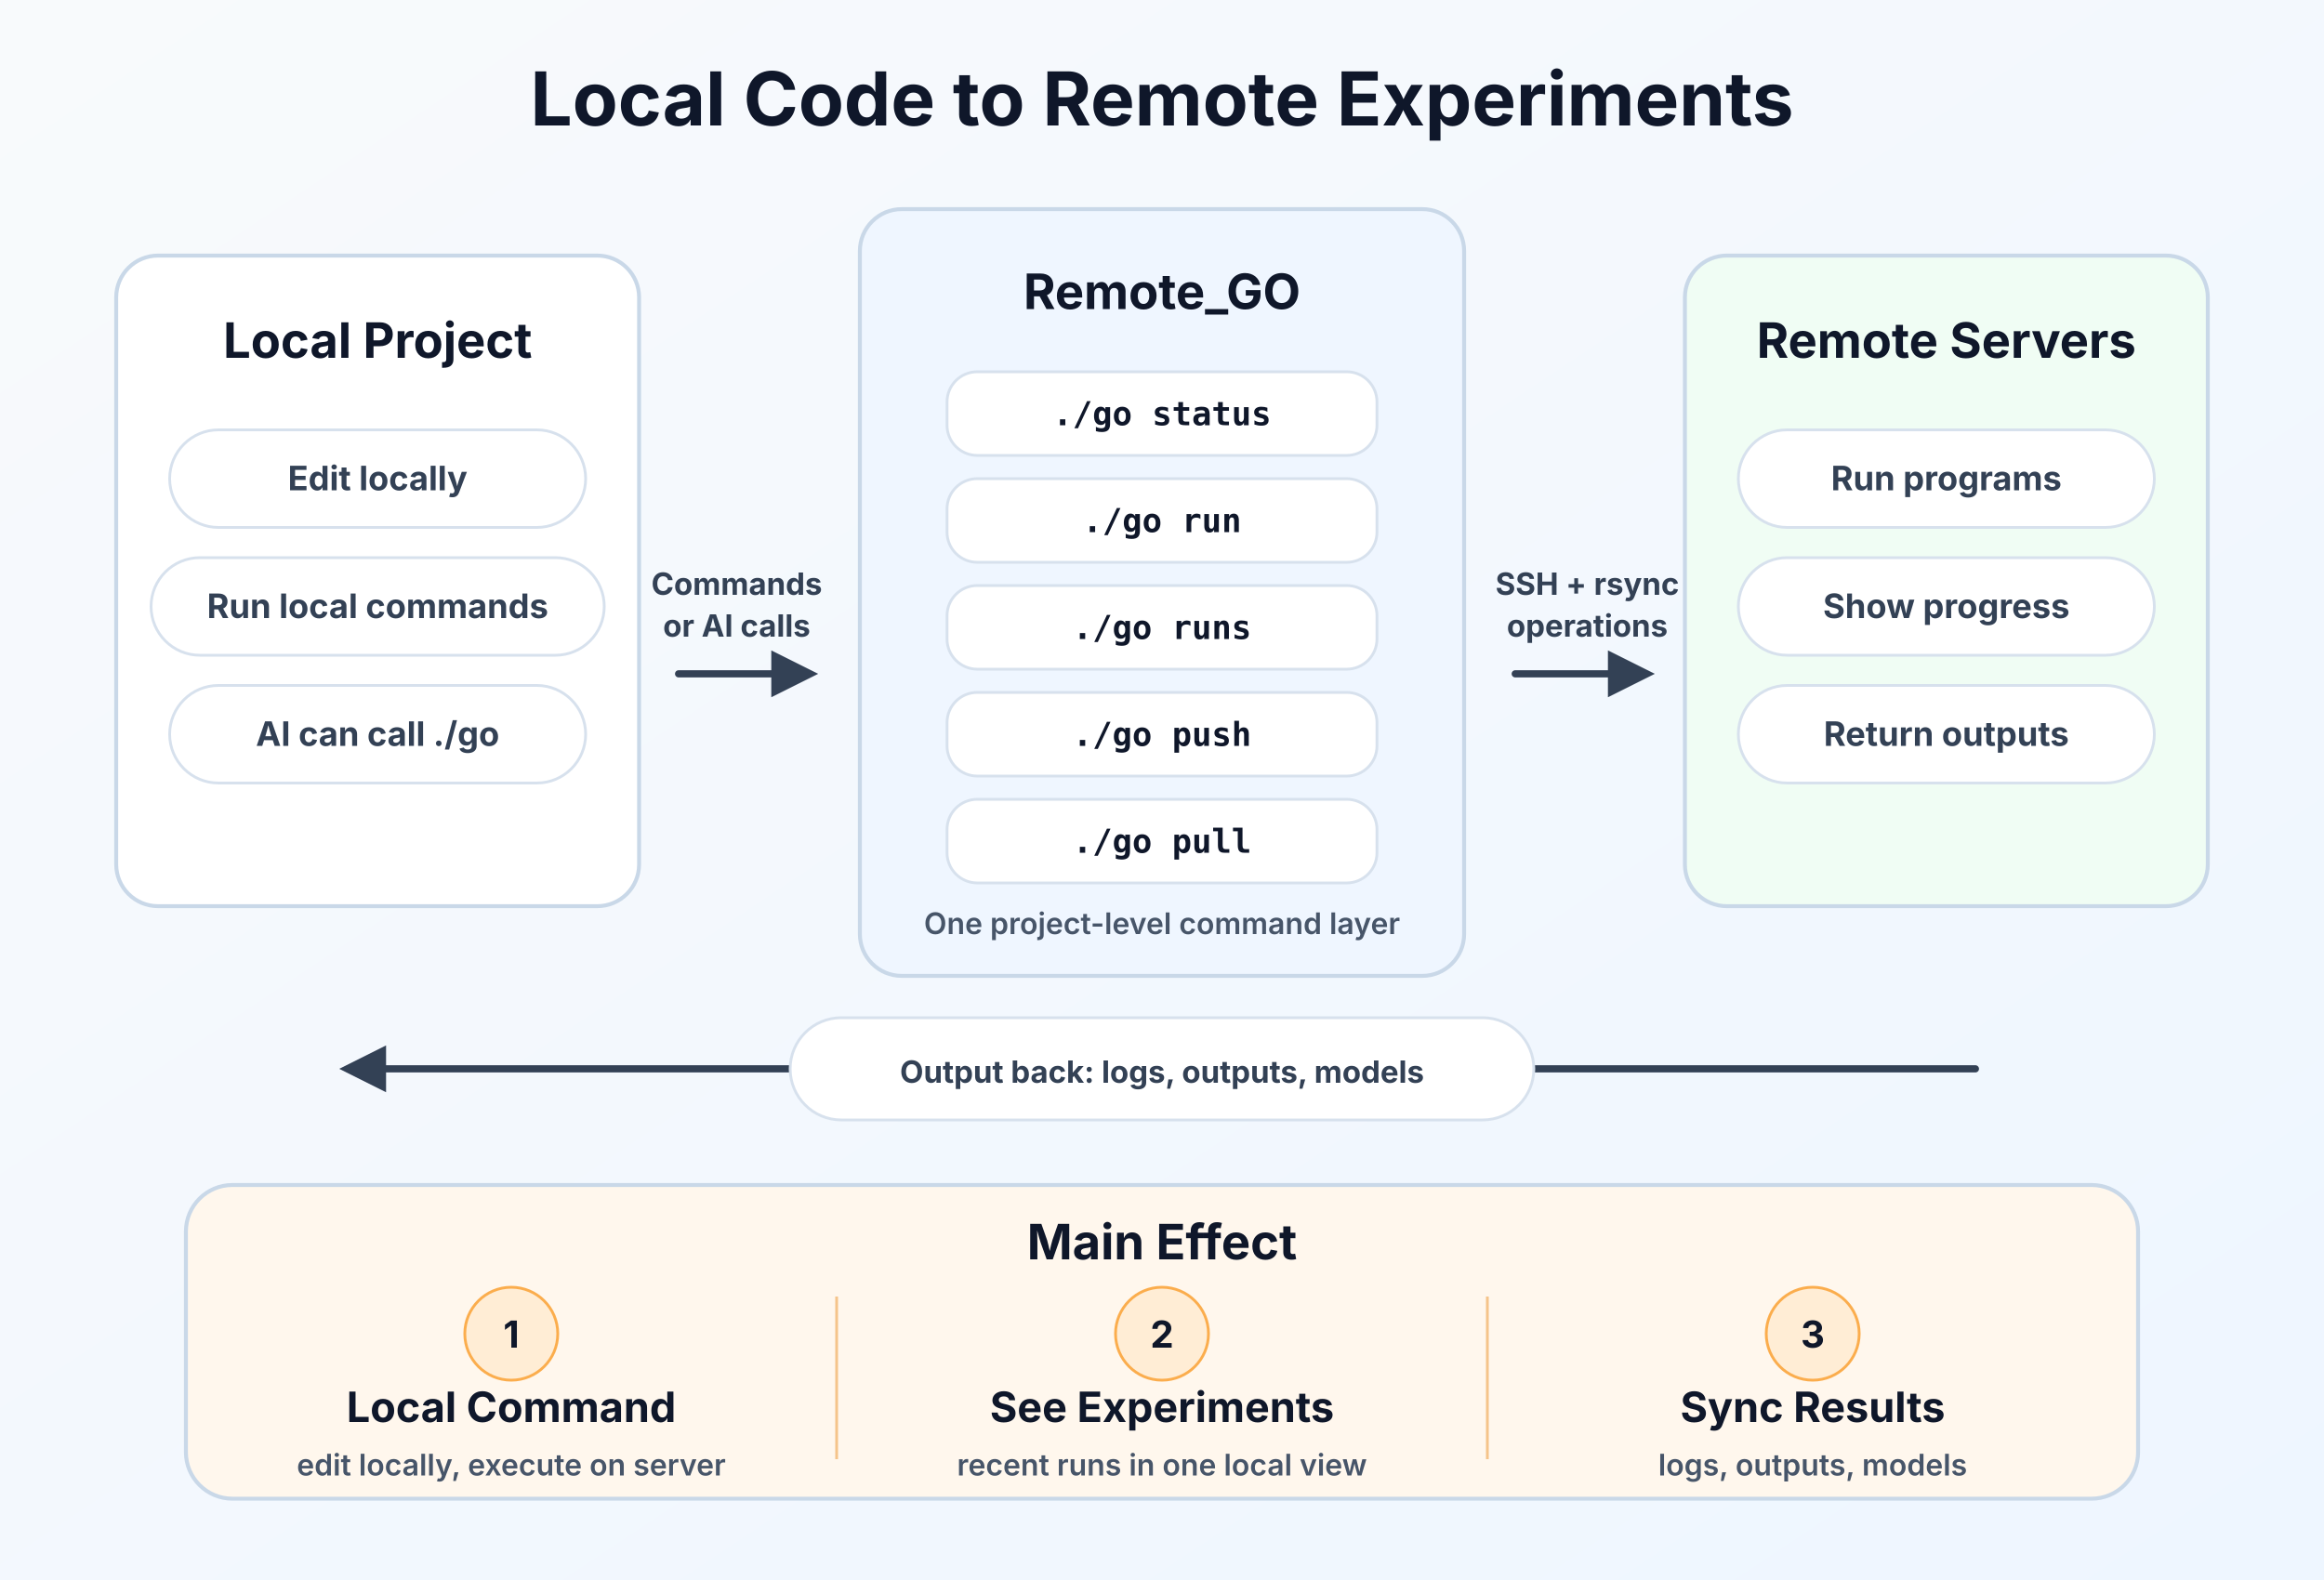
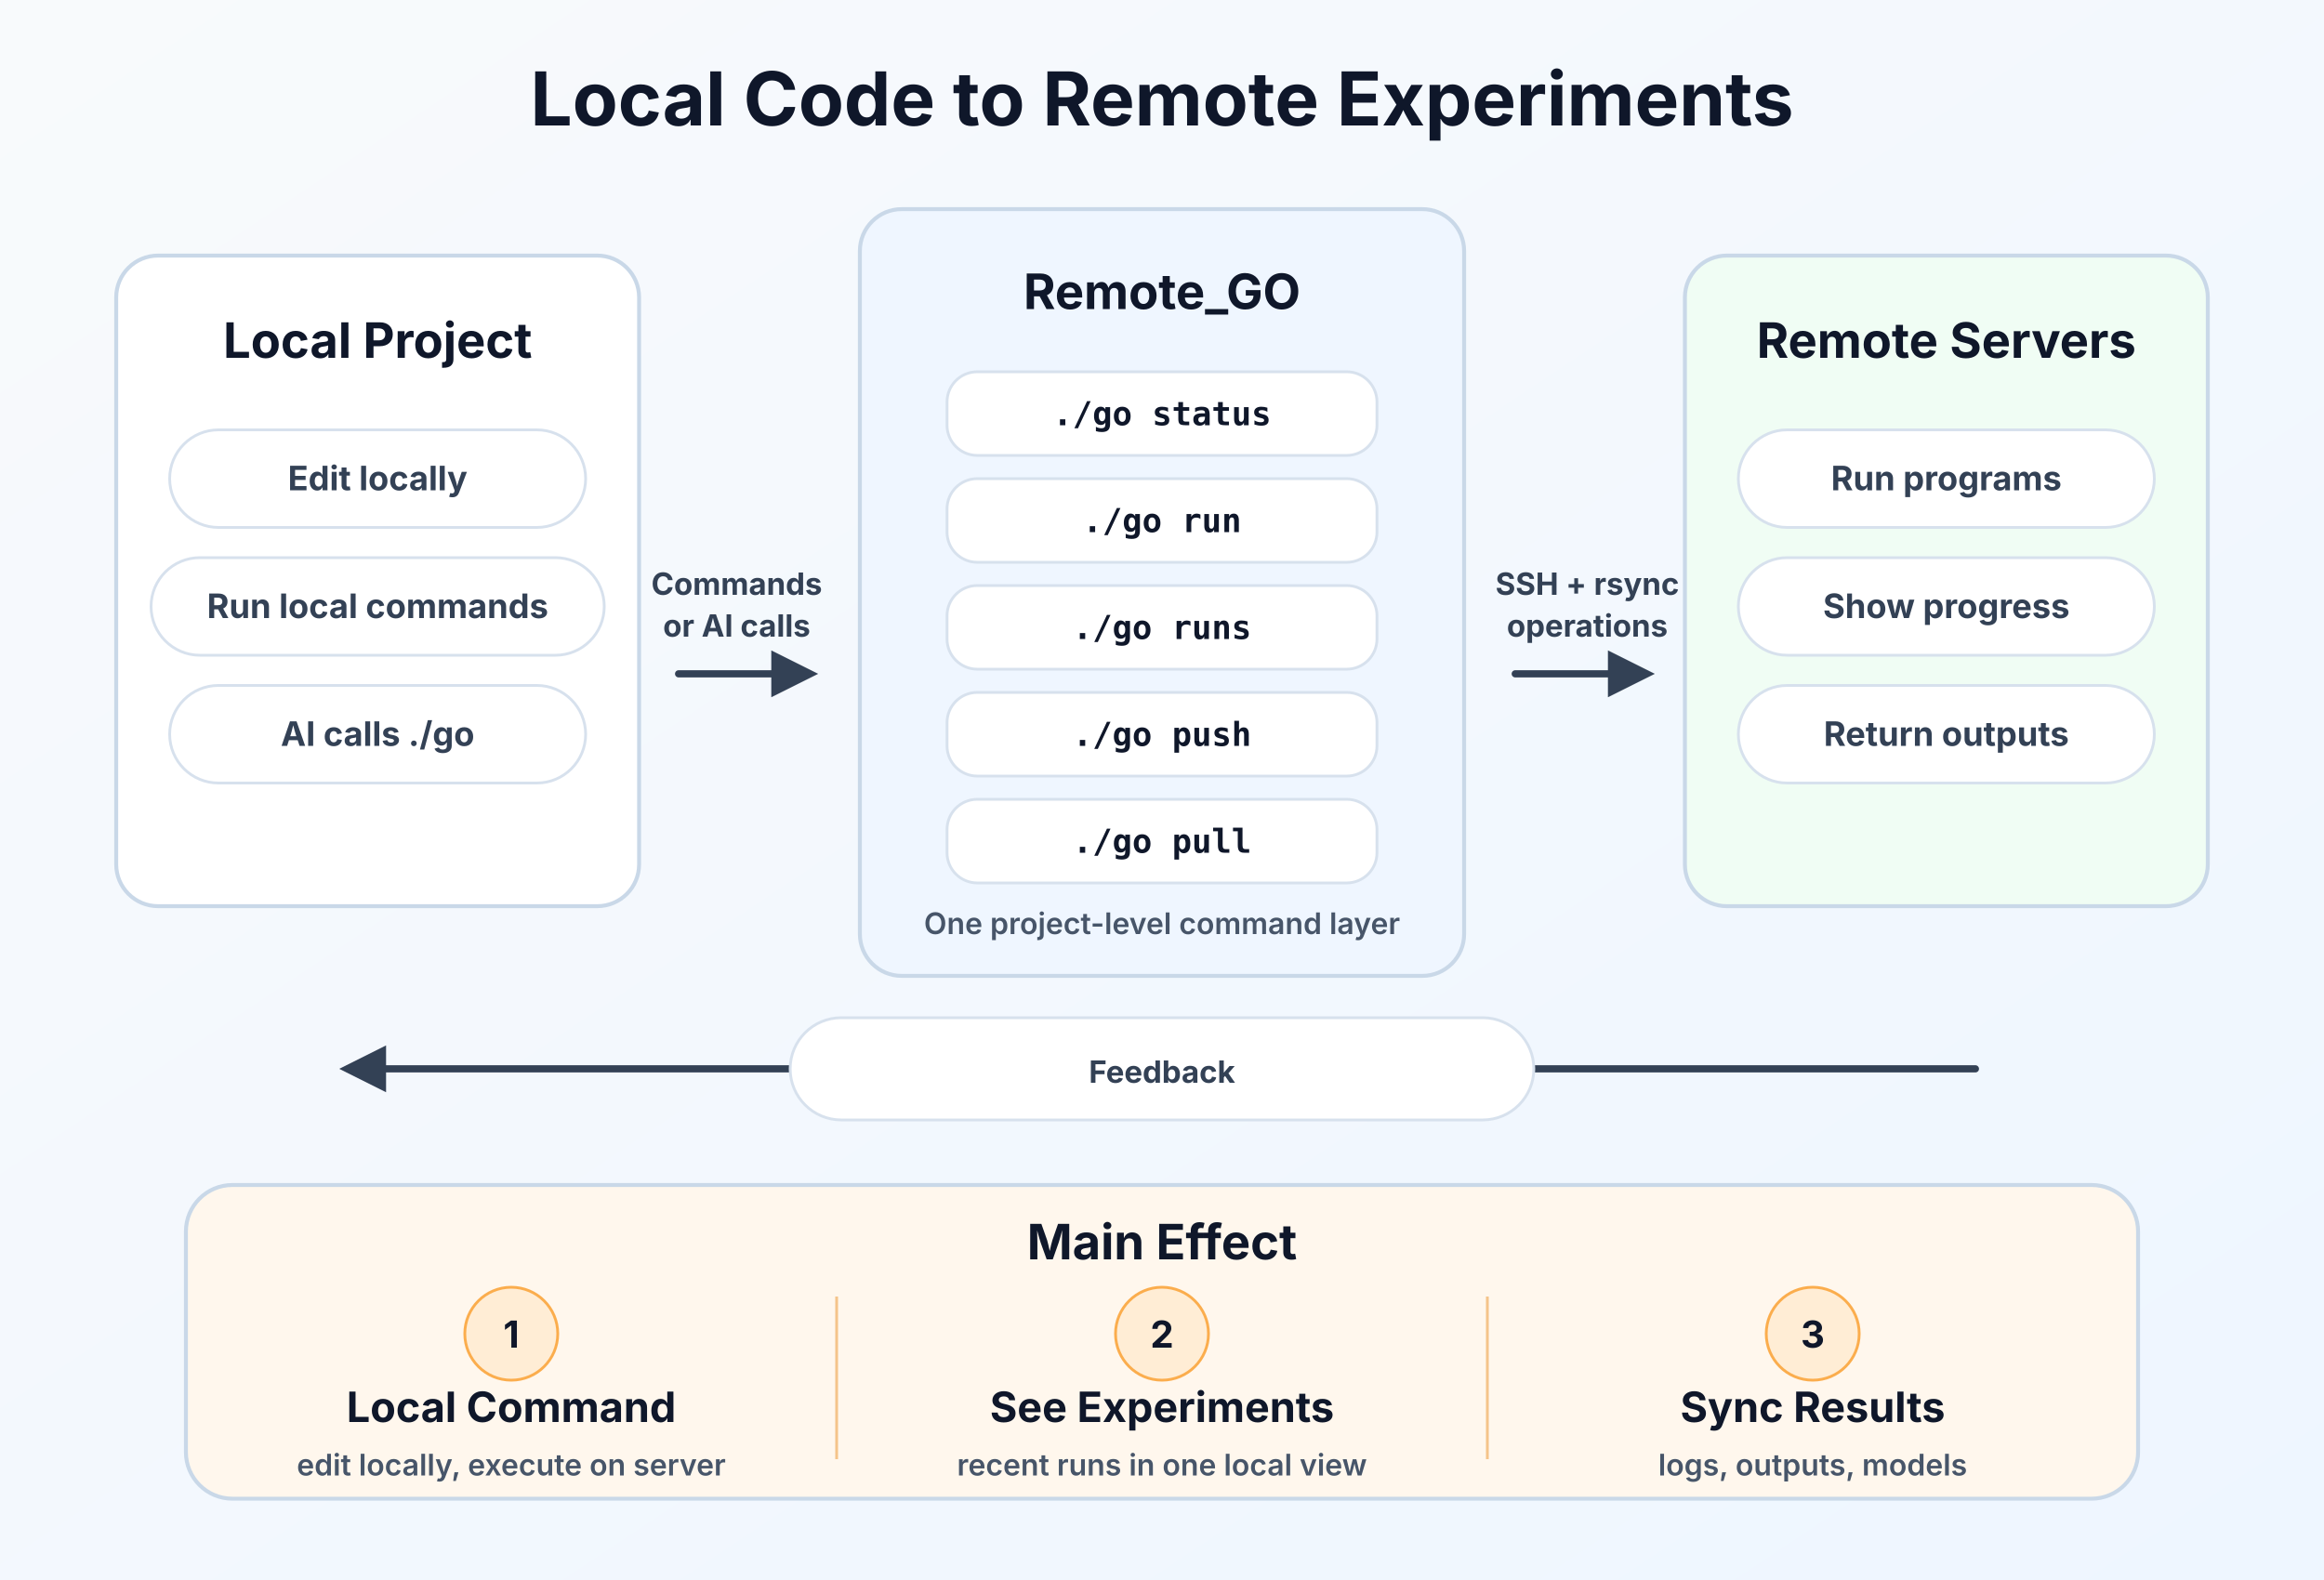
<svg xmlns="http://www.w3.org/2000/svg" width="1000" height="680" viewBox="0 0 1000 680" role="img" aria-labelledby="title desc">
  <defs>
    <linearGradient id="page" x1="0" y1="0" x2="1" y2="1">
      <stop offset="0" stop-color="#f8fafc" />
      <stop offset="1" stop-color="#eef6ff" />
    </linearGradient>
    <marker id="arrowhead" viewBox="0 0 10 10" refX="8" refY="5" markerWidth="6.5" markerHeight="6.5" orient="auto">
      <path d="M0 0 L10 5 L0 10 Z" fill="#334155" />
    </marker>
    <style>
      .title { font: 750 32px Inter, -apple-system, BlinkMacSystemFont, "Segoe UI", sans-serif; fill: #0f172a; letter-spacing: 0; }
      .card-title { font: 750 21px Inter, -apple-system, BlinkMacSystemFont, "Segoe UI", sans-serif; fill: #0f172a; letter-spacing: 0; }
      .text { font: 650 14.5px Inter, -apple-system, BlinkMacSystemFont, "Segoe UI", sans-serif; fill: #334155; letter-spacing: 0; }
      .small { font: 600 12.8px Inter, -apple-system, BlinkMacSystemFont, "Segoe UI", sans-serif; fill: #475569; letter-spacing: 0; }
      .label { font: 720 13.2px Inter, -apple-system, BlinkMacSystemFont, "Segoe UI", sans-serif; fill: #334155; letter-spacing: 0; }
      .mono { font: 750 14.2px ui-monospace, SFMono-Regular, Menlo, Consolas, monospace; fill: #0f172a; letter-spacing: 0; }
      .effect { font: 750 18px Inter, -apple-system, BlinkMacSystemFont, "Segoe UI", sans-serif; fill: #0f172a; letter-spacing: 0; }
      .effect-sub { font: 600 12.8px Inter, -apple-system, BlinkMacSystemFont, "Segoe UI", sans-serif; fill: #475569; letter-spacing: 0; }
      .number { font: 750 16px Inter, -apple-system, BlinkMacSystemFont, "Segoe UI", sans-serif; fill: #0f172a; letter-spacing: 0; }
      .card { stroke: #c9d8e8; stroke-width: 1.7; }
      .chip { fill: #ffffff; stroke: #d7e1ed; stroke-width: 1.2; }
      .flow-arrow { stroke: #334155; stroke-width: 3.1; fill: none; stroke-linecap: round; marker-end: url(#arrowhead); }
      .divider { stroke: #f5c48a; stroke-width: 1.2; }
    </style>
  </defs>
  <rect width="1000" height="680" fill="url(#page)" />
  <text x="500" y="54" text-anchor="middle" class="title">Local Code to Remote Experiments</text>
  <rect x="50" y="110" width="225" height="280" rx="18" fill="#ffffff" class="card" />
  <text x="162.5" y="154" text-anchor="middle" class="card-title">Local Project</text>
  <rect x="73" y="185" width="179" height="42" rx="21" class="chip" />
  <text x="162.5" y="211" text-anchor="middle" class="text">Edit locally</text>
  <rect x="65" y="240" width="195" height="42" rx="21" class="chip" />
  <text x="162.5" y="266" text-anchor="middle" class="text">Run local commands</text>
  <rect x="73" y="295" width="179" height="42" rx="21" class="chip" />
-   <text x="162.5" y="321" text-anchor="middle" class="text">AI can call ./go</text>
+   <text x="162.5" y="321" text-anchor="middle" class="text">AI calls ./go</text>
  <text x="317" y="256" text-anchor="middle" class="label">Commands</text>
  <text x="317" y="274" text-anchor="middle" class="label">or AI calls</text>
  <path d="M292 290 H348" class="flow-arrow" />
  <rect x="370" y="90" width="260" height="330" rx="18" fill="#eff6ff" class="card" />
  <text x="500" y="133" text-anchor="middle" class="card-title">Remote_GO</text>
  <rect x="407.5" y="160" width="185" height="36" rx="13" class="chip" />
  <text x="500" y="183" text-anchor="middle" class="mono">./go status</text>
  <rect x="407.5" y="206" width="185" height="36" rx="13" class="chip" />
  <text x="500" y="229" text-anchor="middle" class="mono">./go run</text>
  <rect x="407.5" y="252" width="185" height="36" rx="13" class="chip" />
  <text x="500" y="275" text-anchor="middle" class="mono">./go runs</text>
  <rect x="407.5" y="298" width="185" height="36" rx="13" class="chip" />
  <text x="500" y="321" text-anchor="middle" class="mono">./go push</text>
  <rect x="407.5" y="344" width="185" height="36" rx="13" class="chip" />
  <text x="500" y="367" text-anchor="middle" class="mono">./go pull</text>
  <text x="500" y="402" text-anchor="middle" class="small">One project-level command layer</text>
  <text x="683" y="256" text-anchor="middle" class="label">SSH + rsync</text>
  <text x="683" y="274" text-anchor="middle" class="label">operations</text>
  <path d="M652 290 H708" class="flow-arrow" />
  <rect x="725" y="110" width="225" height="280" rx="18" fill="#f0fdf4" class="card" />
  <text x="837.5" y="154" text-anchor="middle" class="card-title">Remote Servers</text>
  <rect x="748" y="185" width="179" height="42" rx="21" class="chip" />
  <text x="837.5" y="211" text-anchor="middle" class="text">Run programs</text>
  <rect x="748" y="240" width="179" height="42" rx="21" class="chip" />
  <text x="837.5" y="266" text-anchor="middle" class="text">Show progress</text>
  <rect x="748" y="295" width="179" height="42" rx="21" class="chip" />
  <text x="837.5" y="321" text-anchor="middle" class="text">Return outputs</text>
  <path d="M850 460 H150" class="flow-arrow" />
  <rect x="340" y="438" width="320" height="44" rx="22" fill="#ffffff" stroke="#d7e1ed" stroke-width="1.2" />
-   <text x="500" y="466" text-anchor="middle" class="label">Output back: logs, outputs, models</text>
+   <text x="500" y="466" text-anchor="middle" class="label">Feedback</text>
  <rect x="80" y="510" width="840" height="135" rx="20" fill="#fff7ed" class="card" />
  <text x="500" y="542" text-anchor="middle" class="card-title">Main Effect</text>
  <line x1="360" y1="558" x2="360" y2="628" class="divider" />
  <line x1="640" y1="558" x2="640" y2="628" class="divider" />
  <circle cx="220" cy="574" r="20" fill="#ffedd5" stroke="#fbad4d" stroke-width="1.2" />
  <text x="220" y="580" text-anchor="middle" class="number">1</text>
  <text x="220" y="612" text-anchor="middle" class="effect">Local Command</text>
  <text x="220" y="635" text-anchor="middle" class="effect-sub">edit locally, execute on server</text>
  <circle cx="500" cy="574" r="20" fill="#ffedd5" stroke="#fbad4d" stroke-width="1.2" />
  <text x="500" y="580" text-anchor="middle" class="number">2</text>
  <text x="500" y="612" text-anchor="middle" class="effect">See Experiments</text>
  <text x="500" y="635" text-anchor="middle" class="effect-sub">recent runs in one local view</text>
  <circle cx="780" cy="574" r="20" fill="#ffedd5" stroke="#fbad4d" stroke-width="1.2" />
  <text x="780" y="580" text-anchor="middle" class="number">3</text>
  <text x="780" y="612" text-anchor="middle" class="effect">Sync Results</text>
  <text x="780" y="635" text-anchor="middle" class="effect-sub">logs, outputs, models</text>
</svg>
